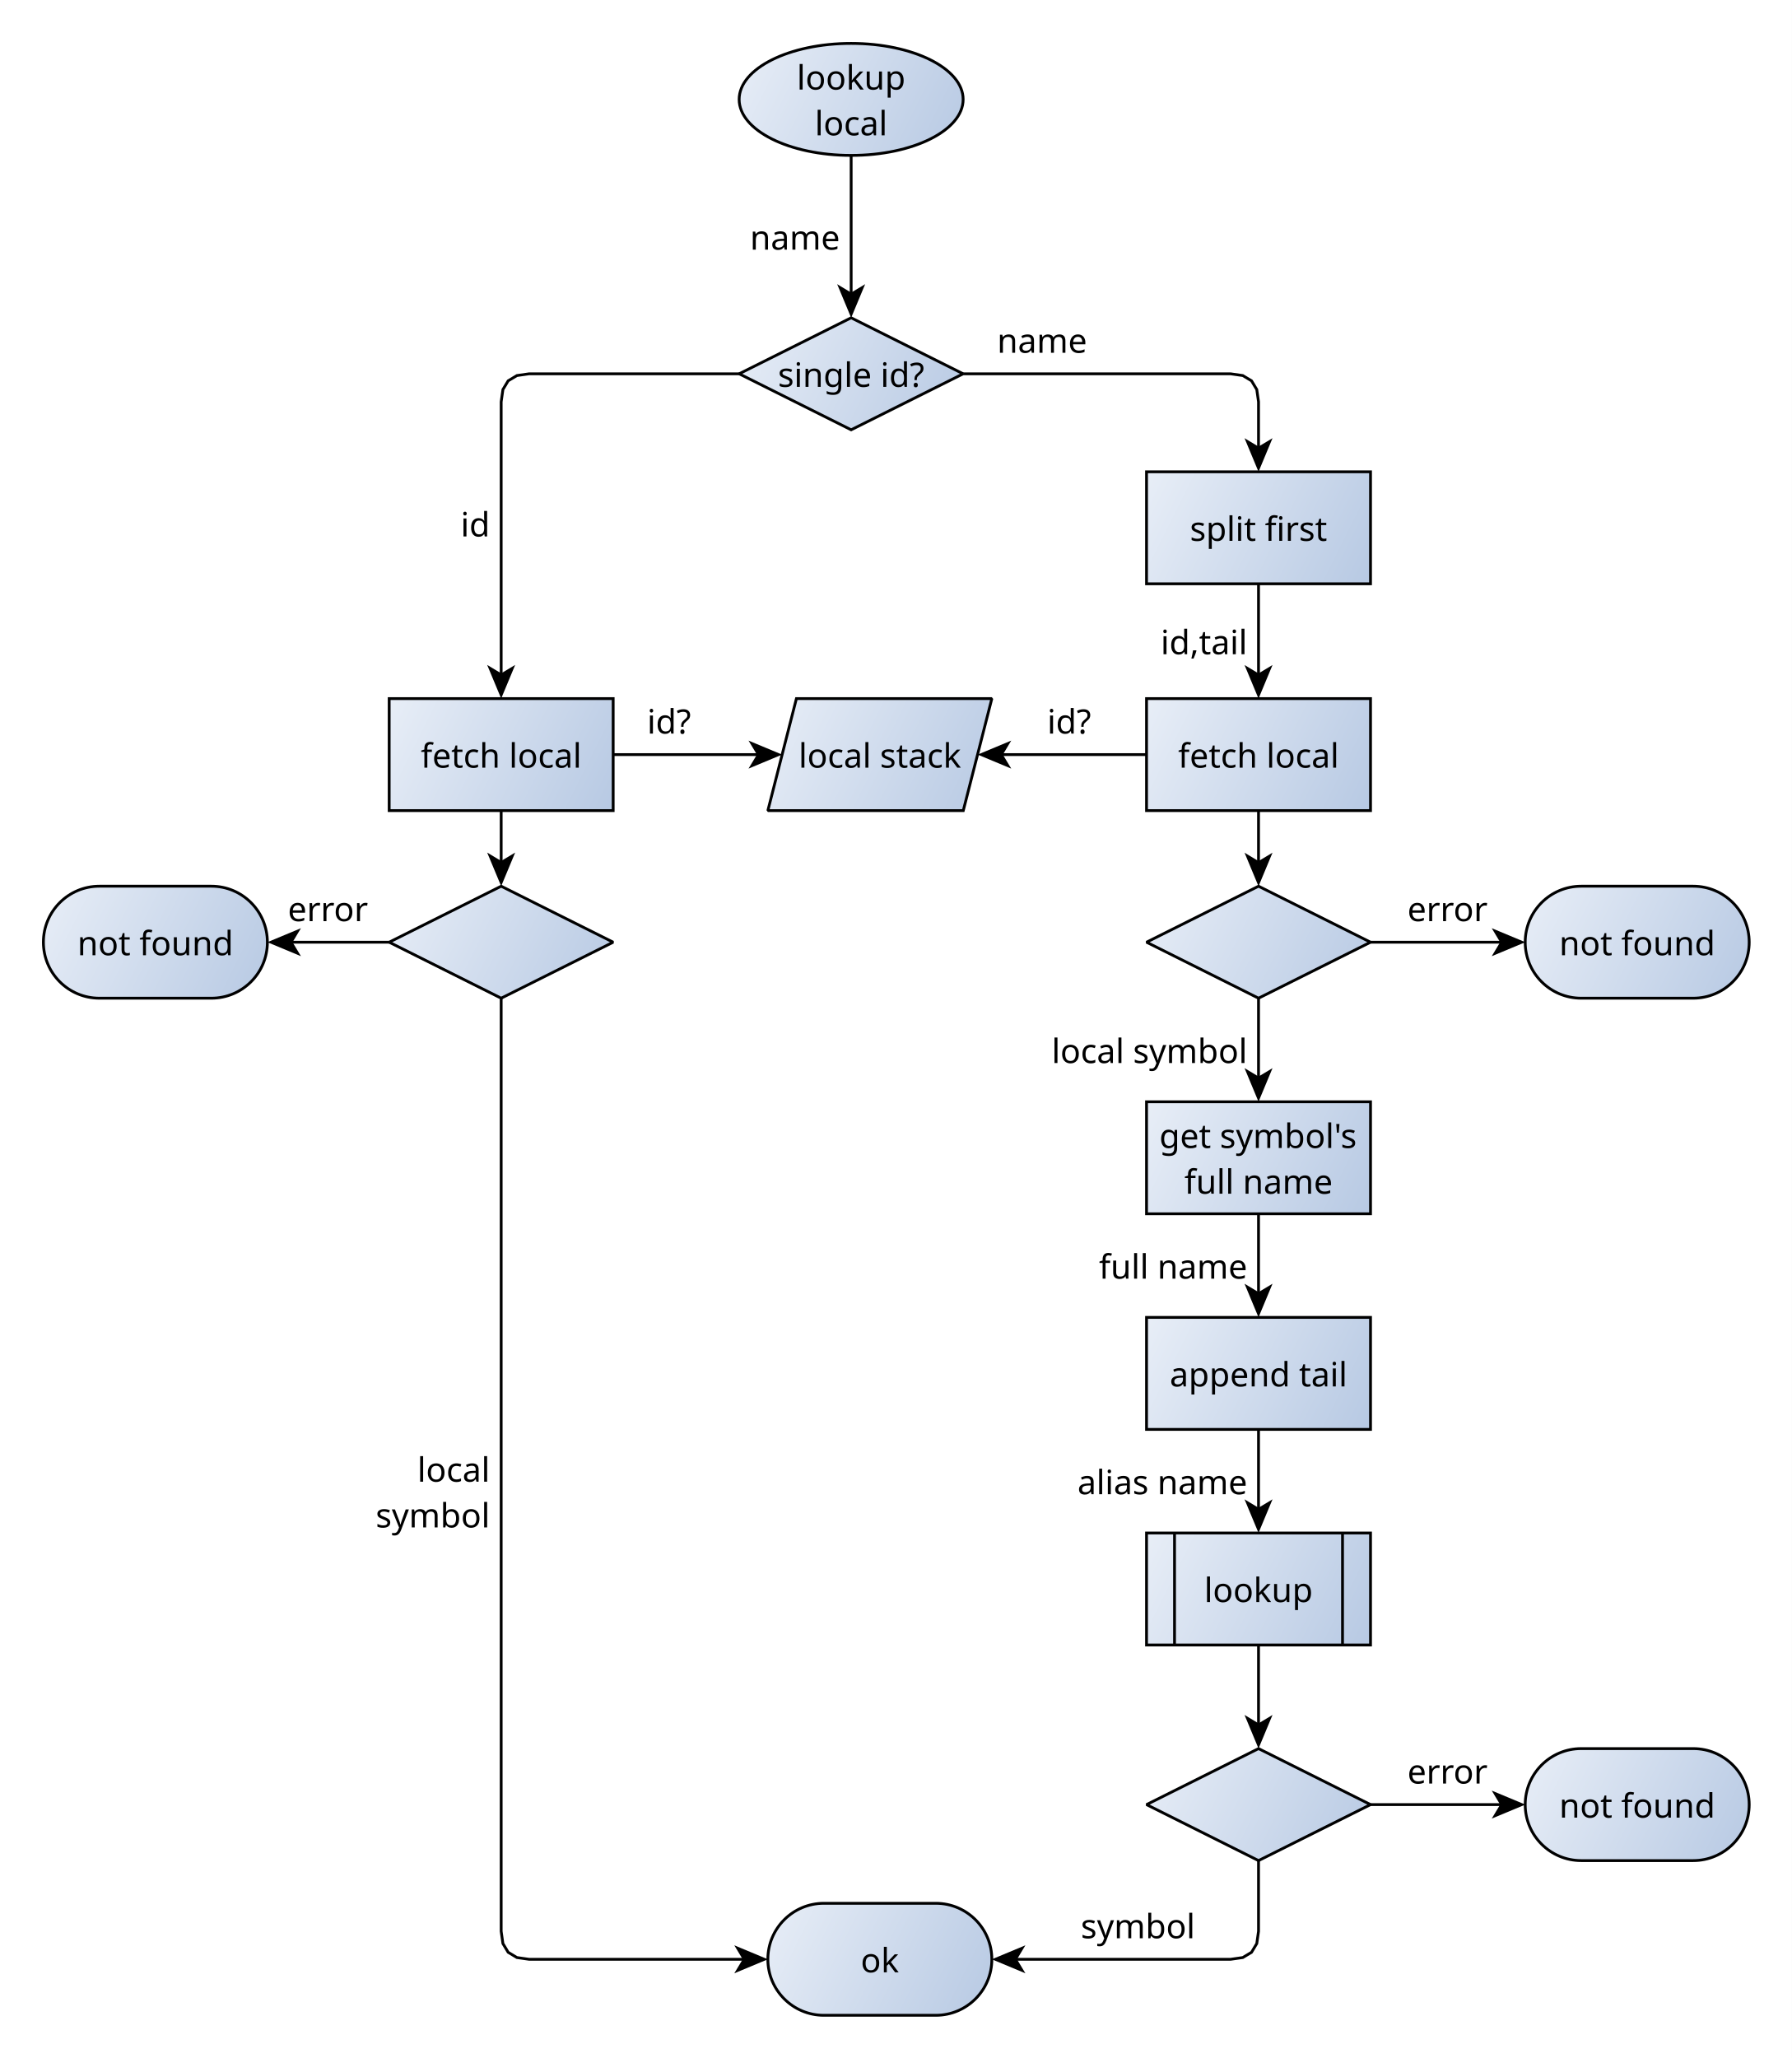
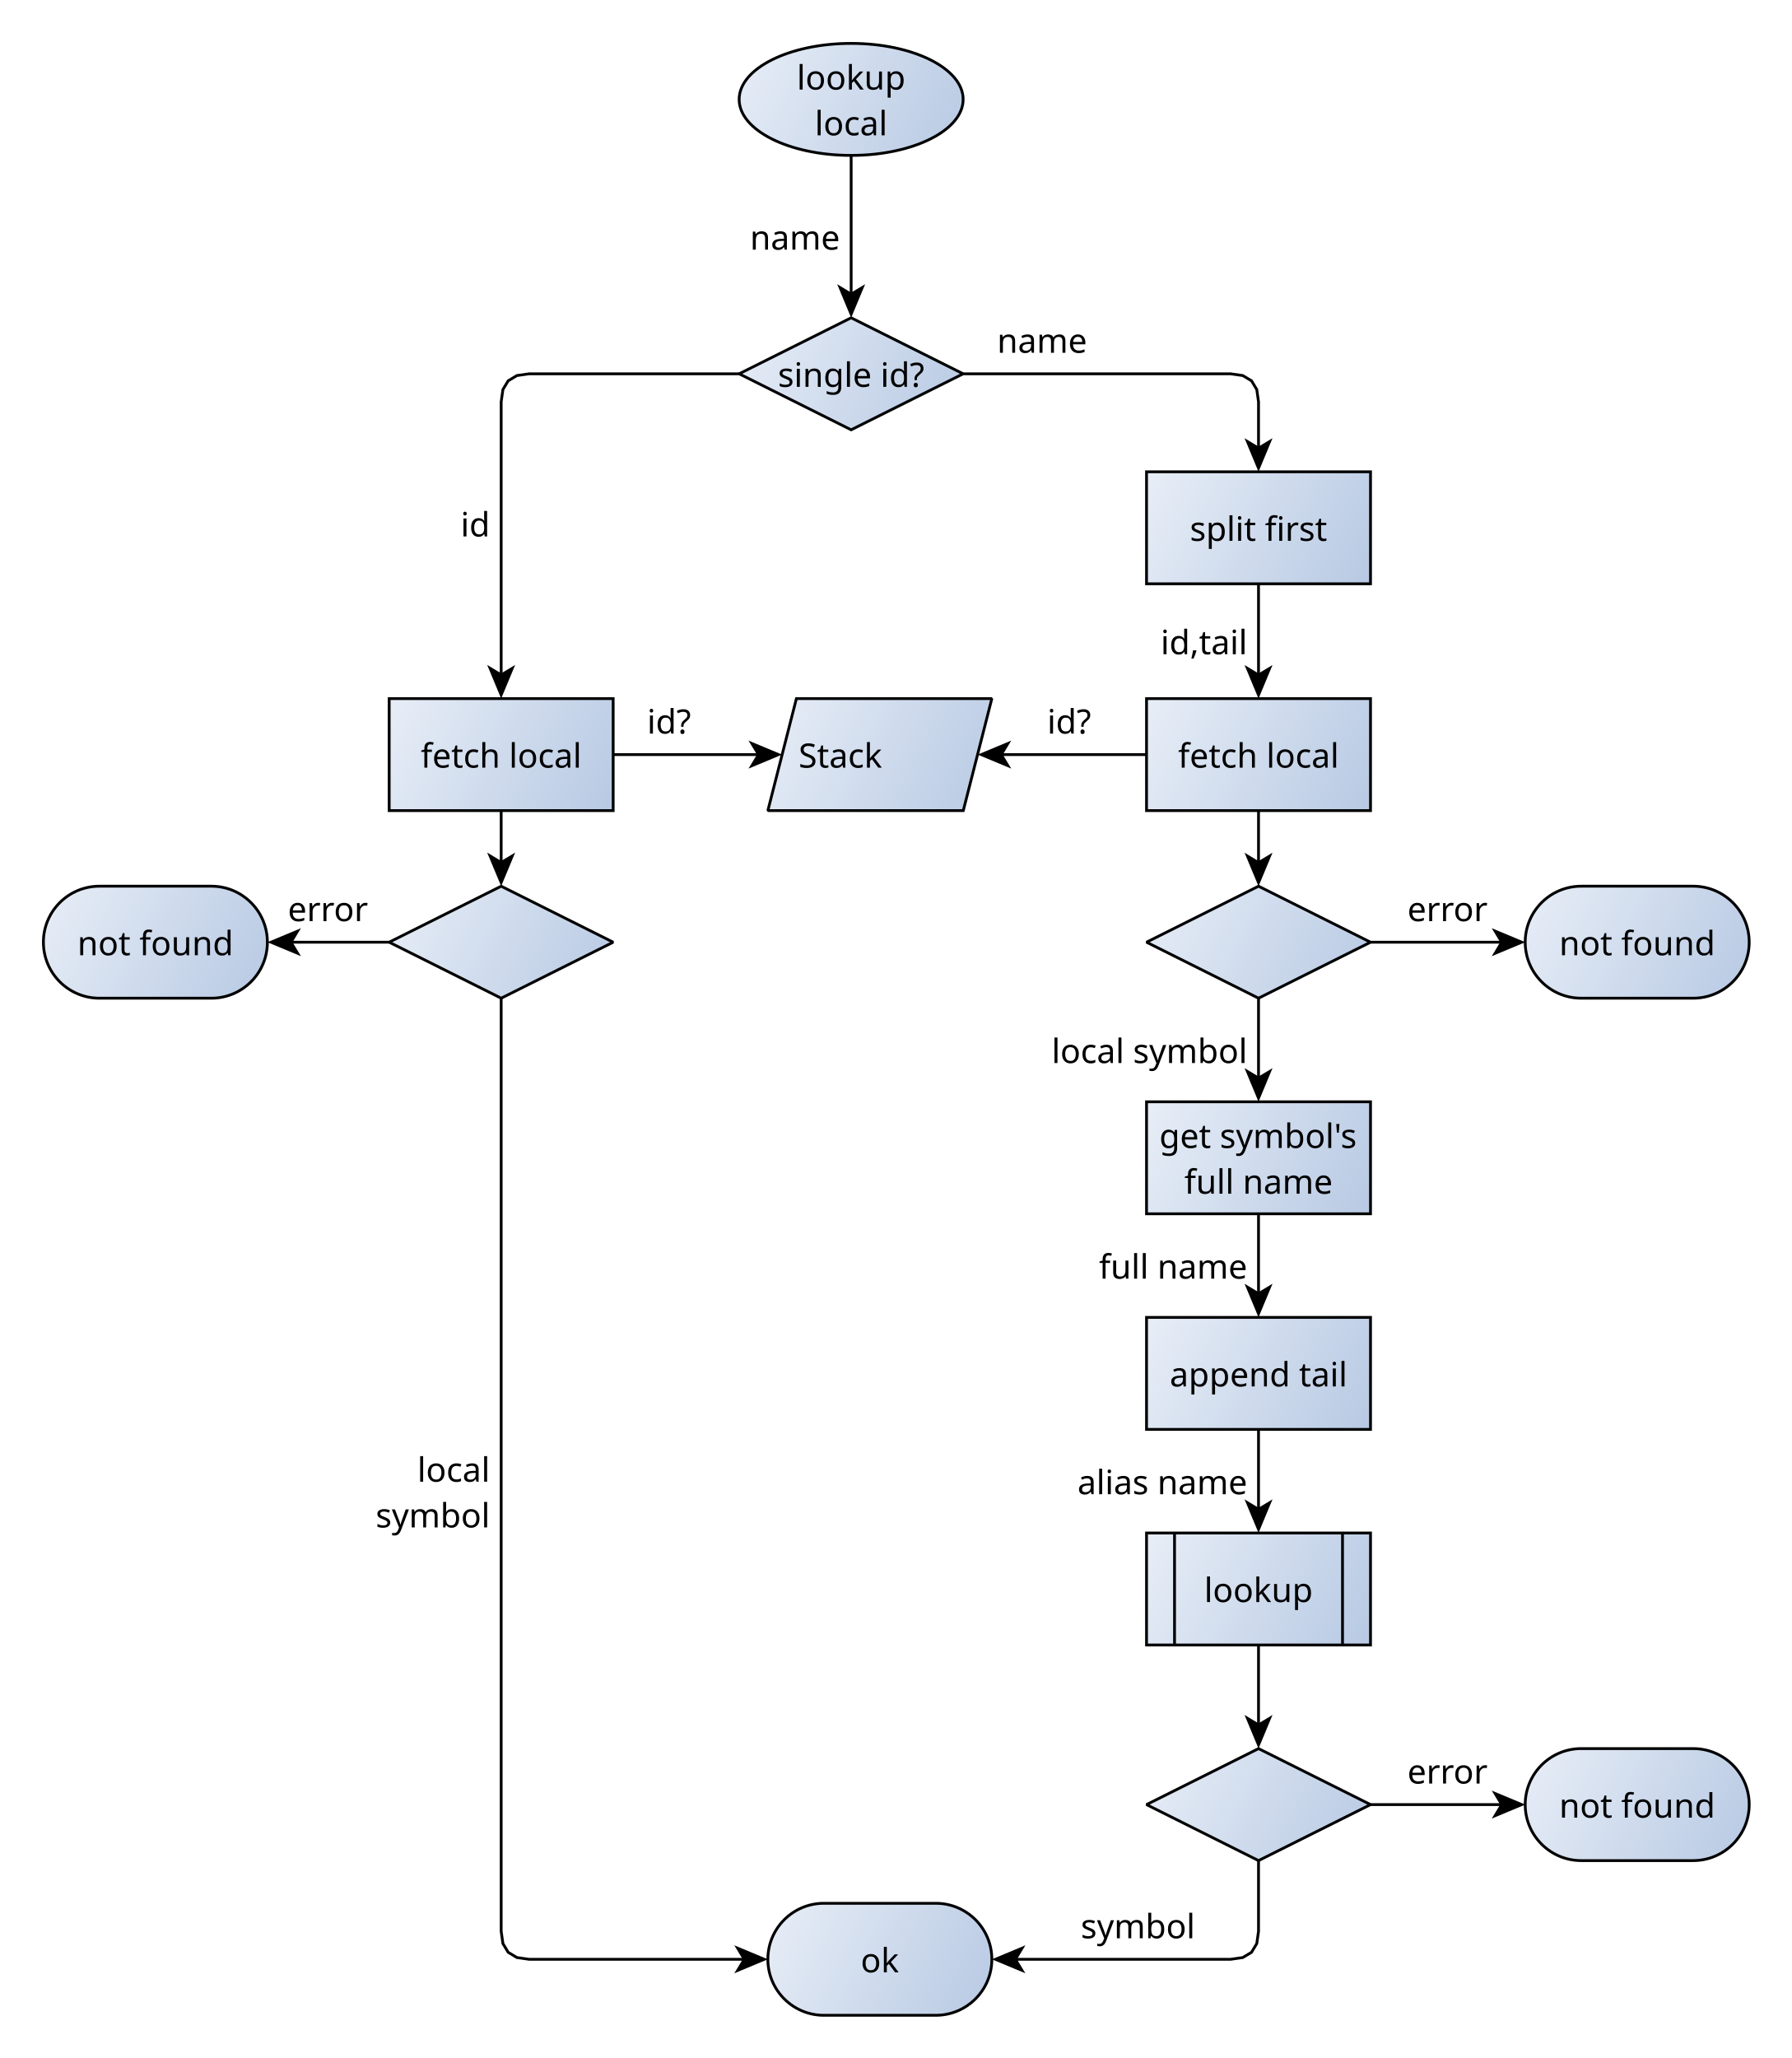
<svg xmlns="http://www.w3.org/2000/svg" fill-opacity="1" color-rendering="auto" color-interpolation="auto" text-rendering="auto" stroke="black" stroke-linecap="square" width="640" stroke-miterlimit="10" shape-rendering="auto" stroke-opacity="1" fill="black" stroke-dasharray="none" font-weight="normal" stroke-width="1" height="735" font-family="'Dialog'" font-style="normal" stroke-linejoin="miter" font-size="12px" stroke-dashoffset="0" image-rendering="auto">
  <defs id="genericDefs" />
  <g>
    <defs id="defs1">
      <linearGradient x1="1062.5" gradientUnits="userSpaceOnUse" x2="1142.5" y1="1076.5" y2="1116.5" id="linearGradient1" spreadMethod="reflect">
        <stop stop-opacity="1" stop-color="rgb(232,238,247)" offset="0%" />
        <stop stop-opacity="1" stop-color="rgb(183,201,227)" offset="100%" />
      </linearGradient>
      <linearGradient x1="917" gradientUnits="userSpaceOnUse" x2="997" y1="642.5" y2="682.5" id="linearGradient2" spreadMethod="reflect">
        <stop stop-opacity="1" stop-color="rgb(232,238,247)" offset="0%" />
        <stop stop-opacity="1" stop-color="rgb(183,201,227)" offset="100%" />
      </linearGradient>
      <linearGradient x1="1062.5" gradientUnits="userSpaceOnUse" x2="1142.5" y1="697.5" y2="737.5" id="linearGradient3" spreadMethod="reflect">
        <stop stop-opacity="1" stop-color="rgb(232,238,247)" offset="0%" />
        <stop stop-opacity="1" stop-color="rgb(183,201,227)" offset="100%" />
      </linearGradient>
      <linearGradient x1="1062.5" gradientUnits="userSpaceOnUse" x2="1142.5" y1="778.5" y2="818.5" id="linearGradient4" spreadMethod="reflect">
        <stop stop-opacity="1" stop-color="rgb(232,238,247)" offset="0%" />
        <stop stop-opacity="1" stop-color="rgb(183,201,227)" offset="100%" />
      </linearGradient>
      <linearGradient x1="1062.5" gradientUnits="userSpaceOnUse" x2="1142.5" y1="922.5" y2="962.5" id="linearGradient5" spreadMethod="reflect">
        <stop stop-opacity="1" stop-color="rgb(232,238,247)" offset="0%" />
        <stop stop-opacity="1" stop-color="rgb(183,201,227)" offset="100%" />
      </linearGradient>
      <linearGradient x1="927.25" gradientUnits="userSpaceOnUse" x2="1007.25" y1="778.5" y2="818.5" id="linearGradient6" spreadMethod="reflect">
        <stop stop-opacity="1" stop-color="rgb(232,238,247)" offset="0%" />
        <stop stop-opacity="1" stop-color="rgb(183,201,227)" offset="100%" />
      </linearGradient>
      <linearGradient x1="1062.5" gradientUnits="userSpaceOnUse" x2="1142.5" y1="999.5" y2="1039.5" id="linearGradient7" spreadMethod="reflect">
        <stop stop-opacity="1" stop-color="rgb(232,238,247)" offset="0%" />
        <stop stop-opacity="1" stop-color="rgb(183,201,227)" offset="100%" />
      </linearGradient>
      <linearGradient x1="927.25" gradientUnits="userSpaceOnUse" x2="1007.25" y1="1208.75" y2="1248.75" id="linearGradient8" spreadMethod="reflect">
        <stop stop-opacity="1" stop-color="rgb(232,238,247)" offset="0%" />
        <stop stop-opacity="1" stop-color="rgb(183,201,227)" offset="100%" />
      </linearGradient>
      <linearGradient x1="917" gradientUnits="userSpaceOnUse" x2="997" y1="544.5" y2="584.5" id="linearGradient9" spreadMethod="reflect">
        <stop stop-opacity="1" stop-color="rgb(232,238,247)" offset="0%" />
        <stop stop-opacity="1" stop-color="rgb(183,201,227)" offset="100%" />
      </linearGradient>
      <linearGradient x1="1062.5" gradientUnits="userSpaceOnUse" x2="1142.5" y1="1153.5" y2="1193.5" id="linearGradient10" spreadMethod="reflect">
        <stop stop-opacity="1" stop-color="rgb(232,238,247)" offset="0%" />
        <stop stop-opacity="1" stop-color="rgb(183,201,227)" offset="100%" />
      </linearGradient>
      <linearGradient x1="1062.5" gradientUnits="userSpaceOnUse" x2="1142.5" y1="845.5" y2="885.5" id="linearGradient11" spreadMethod="reflect">
        <stop stop-opacity="1" stop-color="rgb(232,238,247)" offset="0%" />
        <stop stop-opacity="1" stop-color="rgb(183,201,227)" offset="100%" />
      </linearGradient>
      <linearGradient x1="1197.75" gradientUnits="userSpaceOnUse" x2="1277.75" y1="845.5" y2="885.5" id="linearGradient12" spreadMethod="reflect">
        <stop stop-opacity="1" stop-color="rgb(232,238,247)" offset="0%" />
        <stop stop-opacity="1" stop-color="rgb(183,201,227)" offset="100%" />
      </linearGradient>
      <linearGradient x1="1197.75" gradientUnits="userSpaceOnUse" x2="1277.75" y1="1153.5" y2="1193.5" id="linearGradient13" spreadMethod="reflect">
        <stop stop-opacity="1" stop-color="rgb(232,238,247)" offset="0%" />
        <stop stop-opacity="1" stop-color="rgb(183,201,227)" offset="100%" />
      </linearGradient>
      <linearGradient x1="792" gradientUnits="userSpaceOnUse" x2="872" y1="778.5" y2="818.5" id="linearGradient14" spreadMethod="reflect">
        <stop stop-opacity="1" stop-color="rgb(232,238,247)" offset="0%" />
        <stop stop-opacity="1" stop-color="rgb(183,201,227)" offset="100%" />
      </linearGradient>
      <linearGradient x1="792" gradientUnits="userSpaceOnUse" x2="872" y1="845.5" y2="885.5" id="linearGradient15" spreadMethod="reflect">
        <stop stop-opacity="1" stop-color="rgb(232,238,247)" offset="0%" />
        <stop stop-opacity="1" stop-color="rgb(183,201,227)" offset="100%" />
      </linearGradient>
      <linearGradient x1="668.5" gradientUnits="userSpaceOnUse" x2="748.5" y1="845.5" y2="885.5" id="linearGradient16" spreadMethod="reflect">
        <stop stop-opacity="1" stop-color="rgb(232,238,247)" offset="0%" />
        <stop stop-opacity="1" stop-color="rgb(183,201,227)" offset="100%" />
      </linearGradient>
      <clipPath clipPathUnits="userSpaceOnUse" id="clipPath1">
        <path d="M0 0 L640 0 L640 735 L0 735 L0 0 Z" />
      </clipPath>
      <clipPath clipPathUnits="userSpaceOnUse" id="clipPath2">
        <path d="M653 529 L1293 529 L1293 1264 L653 1264 L653 529 Z" />
      </clipPath>
    </defs>
    <g fill="white" text-rendering="geometricPrecision" shape-rendering="geometricPrecision" transform="translate(-653,-529)" stroke="white">
      <rect x="653" width="640" height="735" y="529" clip-path="url(#clipPath2)" stroke="none" />
    </g>
    <g fill="url(#linearGradient1)" text-rendering="geometricPrecision" shape-rendering="geometricPrecision" transform="matrix(1,0,0,1,-653,-529)" stroke="url(#linearGradient1)">
      <rect x="1062.5" width="80" height="40" y="1076.5" clip-path="url(#clipPath2)" stroke="none" />
    </g>
    <g text-rendering="geometricPrecision" stroke-miterlimit="1.45" shape-rendering="geometricPrecision" transform="matrix(1,0,0,1,-653,-529)" stroke-linecap="butt">
      <rect fill="none" x="1062.5" width="80" height="40" y="1076.5" clip-path="url(#clipPath2)" />
      <path fill="none" d="M1072.5 1076.5 L1072.5 1116.5 M1132.5 1076.5 L1132.5 1116.5 M1072.5 1076.5 Z" clip-path="url(#clipPath2)" />
      <text x="1083.09" xml:space="preserve" y="1101.156" clip-path="url(#clipPath2)" font-family="sans-serif" stroke="none">lookup</text>
    </g>
    <g fill="url(#linearGradient2)" text-rendering="geometricPrecision" shape-rendering="geometricPrecision" transform="matrix(1,0,0,1,-653,-529)" stroke="url(#linearGradient2)">
      <path d="M957 642.5 L997 662.5 L957 682.5 L917 662.5 Z" stroke="none" clip-path="url(#clipPath2)" />
    </g>
    <g text-rendering="geometricPrecision" stroke-miterlimit="1.45" shape-rendering="geometricPrecision" transform="matrix(1,0,0,1,-653,-529)" stroke-linecap="butt">
      <path fill="none" d="M957 642.5 L997 662.5 L957 682.5 L917 662.5 Z" clip-path="url(#clipPath2)" />
      <text x="930.846" xml:space="preserve" y="667.156" clip-path="url(#clipPath2)" font-family="sans-serif" stroke="none">single id?</text>
    </g>
    <g fill="url(#linearGradient3)" text-rendering="geometricPrecision" shape-rendering="geometricPrecision" transform="matrix(1,0,0,1,-653,-529)" stroke="url(#linearGradient3)">
      <path d="M1062.5 697.5 L1142.5 697.5 L1142.5 737.5 L1062.5 737.5 Z" stroke="none" clip-path="url(#clipPath2)" />
    </g>
    <g text-rendering="geometricPrecision" stroke-miterlimit="1.45" shape-rendering="geometricPrecision" transform="matrix(1,0,0,1,-653,-529)" stroke-linecap="butt">
      <path fill="none" d="M1062.5 697.5 L1142.5 697.5 L1142.5 737.5 L1062.5 737.5 Z" clip-path="url(#clipPath2)" />
      <text x="1077.984" xml:space="preserve" y="722.156" clip-path="url(#clipPath2)" font-family="sans-serif" stroke="none">split first</text>
    </g>
    <g fill="url(#linearGradient4)" text-rendering="geometricPrecision" shape-rendering="geometricPrecision" transform="matrix(1,0,0,1,-653,-529)" stroke="url(#linearGradient4)">
      <path d="M1062.5 778.5 L1142.5 778.5 L1142.5 818.5 L1062.5 818.5 Z" stroke="none" clip-path="url(#clipPath2)" />
    </g>
    <g text-rendering="geometricPrecision" stroke-miterlimit="1.45" shape-rendering="geometricPrecision" transform="matrix(1,0,0,1,-653,-529)" stroke-linecap="butt">
      <path fill="none" d="M1062.5 778.5 L1142.5 778.5 L1142.5 818.5 L1062.5 818.5 Z" clip-path="url(#clipPath2)" />
      <text x="1073.766" xml:space="preserve" y="803.156" clip-path="url(#clipPath2)" font-family="sans-serif" stroke="none">fetch local</text>
    </g>
    <g fill="url(#linearGradient5)" text-rendering="geometricPrecision" shape-rendering="geometricPrecision" transform="matrix(1,0,0,1,-653,-529)" stroke="url(#linearGradient5)">
      <path d="M1062.5 922.5 L1142.5 922.5 L1142.5 962.5 L1062.5 962.5 Z" stroke="none" clip-path="url(#clipPath2)" />
    </g>
    <g text-rendering="geometricPrecision" stroke-miterlimit="1.45" shape-rendering="geometricPrecision" transform="matrix(1,0,0,1,-653,-529)" stroke-linecap="butt">
      <path fill="none" d="M1062.5 922.5 L1142.5 922.5 L1142.5 962.5 L1062.5 962.5 Z" clip-path="url(#clipPath2)" />
      <text x="1067.064" xml:space="preserve" y="938.984" clip-path="url(#clipPath2)" font-family="sans-serif" stroke="none">get symbol's</text>
      <text x="1076.004" xml:space="preserve" y="955.328" clip-path="url(#clipPath2)" font-family="sans-serif" stroke="none">full name</text>
    </g>
    <g fill="url(#linearGradient6)" text-rendering="geometricPrecision" shape-rendering="geometricPrecision" transform="matrix(1,0,0,1,-653,-529)" stroke="url(#linearGradient6)">
      <path d="M937.45 778.5 L1007.25 778.5 L997.05 818.5 L927.25 818.5 Z" stroke="none" clip-path="url(#clipPath2)" />
    </g>
    <g text-rendering="geometricPrecision" stroke-miterlimit="1.45" shape-rendering="geometricPrecision" transform="matrix(1,0,0,1,-653,-529)" stroke-linecap="butt">
      <path fill="none" d="M937.45 778.5 L1007.25 778.5 L997.05 818.5 L927.25 818.5 Z" clip-path="url(#clipPath2)" />
-       <text x="938.228" xml:space="preserve" y="803.156" clip-path="url(#clipPath2)" font-family="sans-serif" stroke="none">local stack</text>
+       <text x="938.228" xml:space="preserve" y="803.156" clip-path="url(#clipPath2)" font-family="sans-serif" stroke="none">Stack</text>
    </g>
    <g fill="url(#linearGradient7)" text-rendering="geometricPrecision" shape-rendering="geometricPrecision" transform="matrix(1,0,0,1,-653,-529)" stroke="url(#linearGradient7)">
      <path d="M1062.5 999.5 L1142.5 999.5 L1142.5 1039.5 L1062.5 1039.5 Z" stroke="none" clip-path="url(#clipPath2)" />
    </g>
    <g text-rendering="geometricPrecision" stroke-miterlimit="1.45" shape-rendering="geometricPrecision" transform="matrix(1,0,0,1,-653,-529)" stroke-linecap="butt">
      <path fill="none" d="M1062.5 999.5 L1142.5 999.5 L1142.5 1039.5 L1062.5 1039.5 Z" clip-path="url(#clipPath2)" />
      <text x="1070.784" xml:space="preserve" y="1024.156" clip-path="url(#clipPath2)" font-family="sans-serif" stroke="none">append tail</text>
    </g>
    <g fill="url(#linearGradient8)" text-rendering="geometricPrecision" shape-rendering="geometricPrecision" transform="matrix(1,0,0,1,-653,-529)" stroke="url(#linearGradient8)">
      <rect x="927.25" y="1208.75" clip-path="url(#clipPath2)" width="80" rx="20" ry="20" height="40" stroke="none" />
    </g>
    <g text-rendering="geometricPrecision" stroke-miterlimit="1.45" shape-rendering="geometricPrecision" transform="matrix(1,0,0,1,-653,-529)" stroke-linecap="butt">
      <rect x="927.25" y="1208.75" clip-path="url(#clipPath2)" fill="none" width="80" rx="20" ry="20" height="40" />
      <text x="960.416" xml:space="preserve" y="1233.406" clip-path="url(#clipPath2)" font-family="sans-serif" stroke="none">ok</text>
    </g>
    <g fill="url(#linearGradient9)" text-rendering="geometricPrecision" shape-rendering="geometricPrecision" transform="matrix(1,0,0,1,-653,-529)" stroke="url(#linearGradient9)">
      <ellipse rx="40" ry="20" clip-path="url(#clipPath2)" cx="957" cy="564.5" stroke="none" />
    </g>
    <g text-rendering="geometricPrecision" stroke-miterlimit="1.45" shape-rendering="geometricPrecision" transform="matrix(1,0,0,1,-653,-529)" stroke-linecap="butt">
      <ellipse rx="40" fill="none" ry="20" clip-path="url(#clipPath2)" cx="957" cy="564.5" />
      <text x="937.59" xml:space="preserve" y="560.984" clip-path="url(#clipPath2)" font-family="sans-serif" stroke="none">lookup</text>
      <text x="944.028" xml:space="preserve" y="577.328" clip-path="url(#clipPath2)" font-family="sans-serif" stroke="none">local</text>
    </g>
    <g fill="url(#linearGradient10)" text-rendering="geometricPrecision" shape-rendering="geometricPrecision" transform="matrix(1,0,0,1,-653,-529)" stroke="url(#linearGradient10)">
      <path d="M1102.5 1153.5 L1142.5 1173.5 L1102.5 1193.5 L1062.5 1173.5 Z" stroke="none" clip-path="url(#clipPath2)" />
    </g>
    <g text-rendering="geometricPrecision" stroke-miterlimit="1.45" shape-rendering="geometricPrecision" transform="matrix(1,0,0,1,-653,-529)" stroke-linecap="butt">
      <path fill="none" d="M1102.5 1153.5 L1142.5 1173.5 L1102.5 1193.5 L1062.5 1173.5 Z" clip-path="url(#clipPath2)" />
    </g>
    <g fill="url(#linearGradient11)" text-rendering="geometricPrecision" shape-rendering="geometricPrecision" transform="matrix(1,0,0,1,-653,-529)" stroke="url(#linearGradient11)">
      <path d="M1102.5 845.5 L1142.5 865.5 L1102.5 885.5 L1062.5 865.5 Z" stroke="none" clip-path="url(#clipPath2)" />
    </g>
    <g text-rendering="geometricPrecision" stroke-miterlimit="1.45" shape-rendering="geometricPrecision" transform="matrix(1,0,0,1,-653,-529)" stroke-linecap="butt">
      <path fill="none" d="M1102.5 845.5 L1142.5 865.5 L1102.5 885.5 L1062.5 865.5 Z" clip-path="url(#clipPath2)" />
    </g>
    <g fill="url(#linearGradient12)" text-rendering="geometricPrecision" shape-rendering="geometricPrecision" transform="matrix(1,0,0,1,-653,-529)" stroke="url(#linearGradient12)">
      <rect x="1197.75" y="845.5" clip-path="url(#clipPath2)" width="80" rx="20" ry="20" height="40" stroke="none" />
    </g>
    <g text-rendering="geometricPrecision" stroke-miterlimit="1.45" shape-rendering="geometricPrecision" transform="matrix(1,0,0,1,-653,-529)" stroke-linecap="butt">
      <rect x="1197.75" y="845.5" clip-path="url(#clipPath2)" fill="none" width="80" rx="20" ry="20" height="40" />
      <text x="1209.886" xml:space="preserve" y="870.156" clip-path="url(#clipPath2)" font-family="sans-serif" stroke="none">not found</text>
    </g>
    <g fill="url(#linearGradient13)" text-rendering="geometricPrecision" shape-rendering="geometricPrecision" transform="matrix(1,0,0,1,-653,-529)" stroke="url(#linearGradient13)">
      <rect x="1197.75" y="1153.5" clip-path="url(#clipPath2)" width="80" rx="20" ry="20" height="40" stroke="none" />
    </g>
    <g text-rendering="geometricPrecision" stroke-miterlimit="1.45" shape-rendering="geometricPrecision" transform="matrix(1,0,0,1,-653,-529)" stroke-linecap="butt">
      <rect x="1197.75" y="1153.5" clip-path="url(#clipPath2)" fill="none" width="80" rx="20" ry="20" height="40" />
      <text x="1209.886" xml:space="preserve" y="1178.156" clip-path="url(#clipPath2)" font-family="sans-serif" stroke="none">not found</text>
    </g>
    <g fill="url(#linearGradient14)" text-rendering="geometricPrecision" shape-rendering="geometricPrecision" transform="matrix(1,0,0,1,-653,-529)" stroke="url(#linearGradient14)">
      <path d="M792 778.5 L872 778.5 L872 818.5 L792 818.5 Z" stroke="none" clip-path="url(#clipPath2)" />
    </g>
    <g text-rendering="geometricPrecision" stroke-miterlimit="1.45" shape-rendering="geometricPrecision" transform="matrix(1,0,0,1,-653,-529)" stroke-linecap="butt">
      <path fill="none" d="M792 778.5 L872 778.5 L872 818.5 L792 818.5 Z" clip-path="url(#clipPath2)" />
      <text x="803.266" xml:space="preserve" y="803.156" clip-path="url(#clipPath2)" font-family="sans-serif" stroke="none">fetch local</text>
    </g>
    <g fill="url(#linearGradient15)" text-rendering="geometricPrecision" shape-rendering="geometricPrecision" transform="matrix(1,0,0,1,-653,-529)" stroke="url(#linearGradient15)">
      <path d="M832 845.5 L872 865.5 L832 885.5 L792 865.5 Z" stroke="none" clip-path="url(#clipPath2)" />
    </g>
    <g text-rendering="geometricPrecision" stroke-miterlimit="1.45" shape-rendering="geometricPrecision" transform="matrix(1,0,0,1,-653,-529)" stroke-linecap="butt">
      <path fill="none" d="M832 845.5 L872 865.5 L832 885.5 L792 865.5 Z" clip-path="url(#clipPath2)" />
    </g>
    <g fill="url(#linearGradient16)" text-rendering="geometricPrecision" shape-rendering="geometricPrecision" transform="matrix(1,0,0,1,-653,-529)" stroke="url(#linearGradient16)">
      <rect x="668.5" y="845.5" clip-path="url(#clipPath2)" width="80" rx="20" ry="20" height="40" stroke="none" />
    </g>
    <g text-rendering="geometricPrecision" stroke-miterlimit="1.45" shape-rendering="geometricPrecision" transform="matrix(1,0,0,1,-653,-529)" stroke-linecap="butt">
      <rect x="668.5" y="845.5" clip-path="url(#clipPath2)" fill="none" width="80" rx="20" ry="20" height="40" />
      <text x="680.636" xml:space="preserve" y="870.156" clip-path="url(#clipPath2)" font-family="sans-serif" stroke="none">not found</text>
    </g>
    <g text-rendering="geometricPrecision" stroke-miterlimit="1.45" shape-rendering="geometricPrecision" transform="matrix(1,0,0,1,-653,-529)" stroke-linecap="butt">
      <path fill="none" d="M997.034 662.5 L1092.5 662.5 L1096.875 663.125 L1100 665 L1101.875 668.125 L1102.5 672.5 L1102.5 689.493" clip-path="url(#clipPath2)" />
    </g>
    <g text-rendering="geometricPrecision" stroke-miterlimit="1.45" shape-rendering="geometricPrecision" transform="matrix(1,0,0,1,-653,-529)" stroke-linecap="butt">
      <path d="M1102.5 697.493 L1107.5 685.493 L1102.5 688.493 L1097.5 685.493 Z" stroke="none" clip-path="url(#clipPath2)" />
      <text x="1009.125" xml:space="preserve" y="654.984" clip-path="url(#clipPath2)" font-family="sans-serif" stroke="none">name</text>
      <path fill="none" d="M1102.5 737.473 L1102.5 770.505" clip-path="url(#clipPath2)" />
      <path d="M1102.5 778.505 L1107.5 766.505 L1102.5 769.505 L1097.5 766.505 Z" clip-path="url(#clipPath2)" stroke="none" />
      <text x="1067.552" xml:space="preserve" y="762.656" clip-path="url(#clipPath2)" font-family="sans-serif" stroke="none">id,tail</text>
      <path fill="none" d="M1062.513 798.5 L1010.183 798.5" clip-path="url(#clipPath2)" />
      <path d="M1002.183 798.5 L1014.183 803.5 L1011.183 798.5 L1014.183 793.5 Z" clip-path="url(#clipPath2)" stroke="none" />
      <text x="1027.033" xml:space="preserve" y="790.984" clip-path="url(#clipPath2)" font-family="sans-serif" stroke="none">id?</text>
      <path fill="none" d="M1102.5 962.464 L1102.5 991.476" clip-path="url(#clipPath2)" />
      <path d="M1102.5 999.476 L1107.5 987.476 L1102.5 990.476 L1097.5 987.476 Z" clip-path="url(#clipPath2)" stroke="none" />
      <text x="1045.508" xml:space="preserve" y="985.656" clip-path="url(#clipPath2)" font-family="sans-serif" stroke="none">full name</text>
      <path fill="none" d="M1102.5 1039.464 L1102.5 1068.476" clip-path="url(#clipPath2)" />
      <path d="M1102.5 1076.476 L1107.5 1064.476 L1102.5 1067.476 L1097.5 1064.476 Z" clip-path="url(#clipPath2)" stroke="none" />
      <text x="1037.84" xml:space="preserve" y="1062.656" clip-path="url(#clipPath2)" font-family="sans-serif" stroke="none">alias name</text>
      <path fill="none" d="M957 584.454 L957 634.493" clip-path="url(#clipPath2)" />
      <path d="M957 642.493 L962 630.493 L957 633.493 L952 630.493 Z" clip-path="url(#clipPath2)" stroke="none" />
      <text x="920.864" xml:space="preserve" y="618.156" clip-path="url(#clipPath2)" font-family="sans-serif" stroke="none">name</text>
      <path fill="none" d="M1102.5 1116.464 L1102.5 1145.476" clip-path="url(#clipPath2)" />
      <path d="M1102.5 1153.476 L1107.5 1141.476 L1102.5 1144.476 L1097.5 1141.476 Z" clip-path="url(#clipPath2)" stroke="none" />
      <path fill="none" d="M1102.5 1193.49 L1102.5 1218.75 L1101.875 1223.125 L1100 1226.25 L1096.875 1228.125 L1092.5 1228.75 L1015.237 1228.75" clip-path="url(#clipPath2)" />
      <path d="M1007.237 1228.75 L1019.237 1233.75 L1016.237 1228.75 L1019.237 1223.75 Z" clip-path="url(#clipPath2)" stroke="none" />
      <text x="1039.025" xml:space="preserve" y="1221.234" clip-path="url(#clipPath2)" font-family="sans-serif" stroke="none">symbol</text>
      <path fill="none" d="M1102.5 818.489 L1102.5 837.529" clip-path="url(#clipPath2)" />
      <path d="M1102.5 845.529 L1107.5 833.529 L1102.5 836.529 L1097.5 833.529 Z" clip-path="url(#clipPath2)" stroke="none" />
      <path fill="none" d="M1102.5 885.464 L1102.5 914.476" clip-path="url(#clipPath2)" />
      <path d="M1102.5 922.476 L1107.5 910.476 L1102.5 913.476 L1097.5 910.476 Z" clip-path="url(#clipPath2)" stroke="none" />
      <text x="1028.611" xml:space="preserve" y="908.656" clip-path="url(#clipPath2)" font-family="sans-serif" stroke="none">local symbol</text>
      <path fill="none" d="M1142.487 865.5 L1189.794 865.5" clip-path="url(#clipPath2)" />
      <path d="M1197.794 865.5 L1185.794 860.5 L1188.794 865.5 L1185.794 870.5 Z" clip-path="url(#clipPath2)" stroke="none" />
      <text x="1155.677" xml:space="preserve" y="857.984" clip-path="url(#clipPath2)" font-family="sans-serif" stroke="none">error</text>
      <path fill="none" d="M1142.487 1173.5 L1189.794 1173.5" clip-path="url(#clipPath2)" />
      <path d="M1197.794 1173.5 L1185.794 1168.5 L1188.794 1173.5 L1185.794 1178.5 Z" clip-path="url(#clipPath2)" stroke="none" />
      <text x="1155.677" xml:space="preserve" y="1165.984" clip-path="url(#clipPath2)" font-family="sans-serif" stroke="none">error</text>
      <path fill="none" d="M916.991 662.5 L842 662.5 L837.625 663.125 L834.5 665 L832.625 668.125 L832 672.5 L832 770.479" clip-path="url(#clipPath2)" />
      <path d="M832 778.479 L837 766.479 L832 769.479 L827 766.479 Z" clip-path="url(#clipPath2)" stroke="none" />
      <text x="817.524" xml:space="preserve" y="720.593" clip-path="url(#clipPath2)" font-family="sans-serif" stroke="none">id</text>
      <path fill="none" d="M872 798.5 L924.344 798.5" clip-path="url(#clipPath2)" />
      <path d="M932.344 798.5 L920.344 793.5 L923.344 798.5 L920.344 803.5 Z" clip-path="url(#clipPath2)" stroke="none" />
      <text x="884.125" xml:space="preserve" y="790.984" clip-path="url(#clipPath2)" font-family="sans-serif" stroke="none">id?</text>
      <path fill="none" d="M832 818.5 L832 837.49" clip-path="url(#clipPath2)" />
      <path d="M832 845.49 L837 833.49 L832 836.49 L827 833.49 Z" clip-path="url(#clipPath2)" stroke="none" />
      <path fill="none" d="M832 885.498 L832 1218.75 L832.625 1223.125 L834.5 1226.25 L837.625 1228.125 L842 1228.75 L919.263 1228.75" clip-path="url(#clipPath2)" />
      <path d="M927.263 1228.75 L915.263 1223.75 L918.263 1228.75 L915.263 1233.75 Z" clip-path="url(#clipPath2)" stroke="none" />
      <text x="802.056" xml:space="preserve" y="1058.171" clip-path="url(#clipPath2)" font-family="sans-serif" stroke="none">local</text>
      <text x="787.176" xml:space="preserve" y="1074.516" clip-path="url(#clipPath2)" font-family="sans-serif" stroke="none">symbol</text>
      <path fill="none" d="M791.989 865.5 L756.492 865.5" clip-path="url(#clipPath2)" />
      <path d="M748.492 865.5 L760.492 870.5 L757.492 865.5 L760.492 860.5 Z" clip-path="url(#clipPath2)" stroke="none" />
      <text x="755.802" xml:space="preserve" y="857.984" clip-path="url(#clipPath2)" font-family="sans-serif" stroke="none">error</text>
    </g>
  </g>
</svg>
